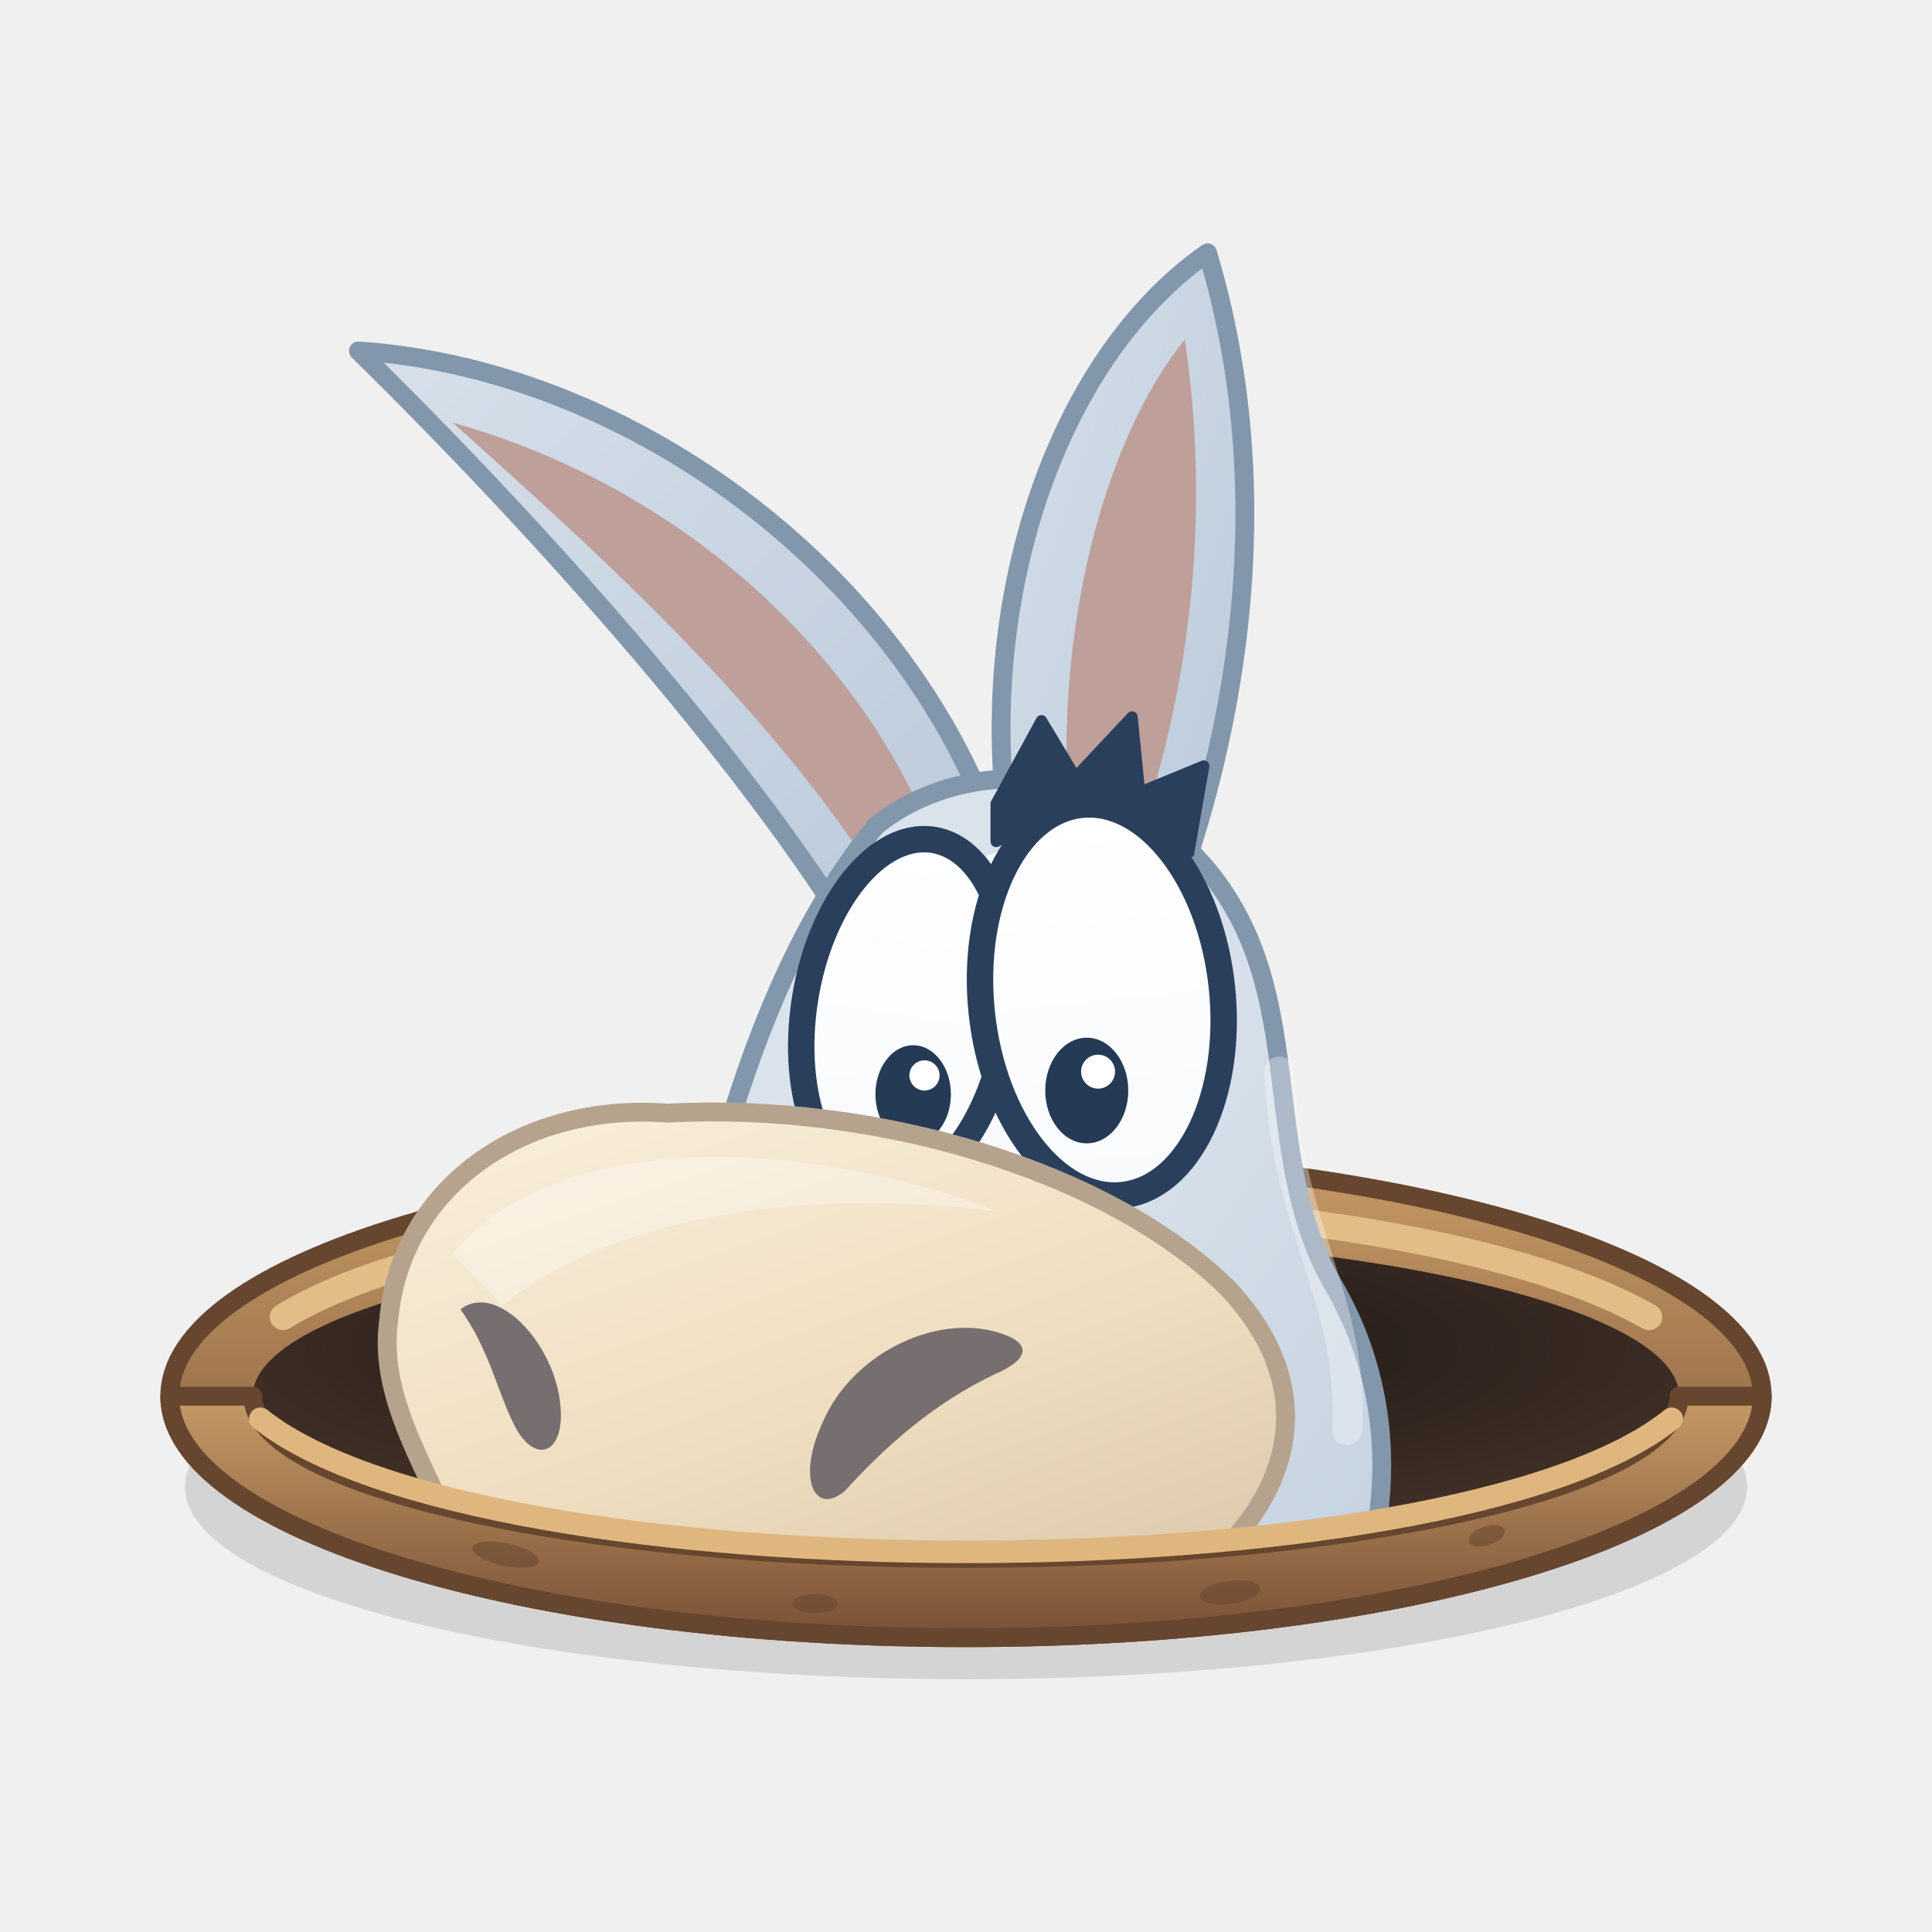
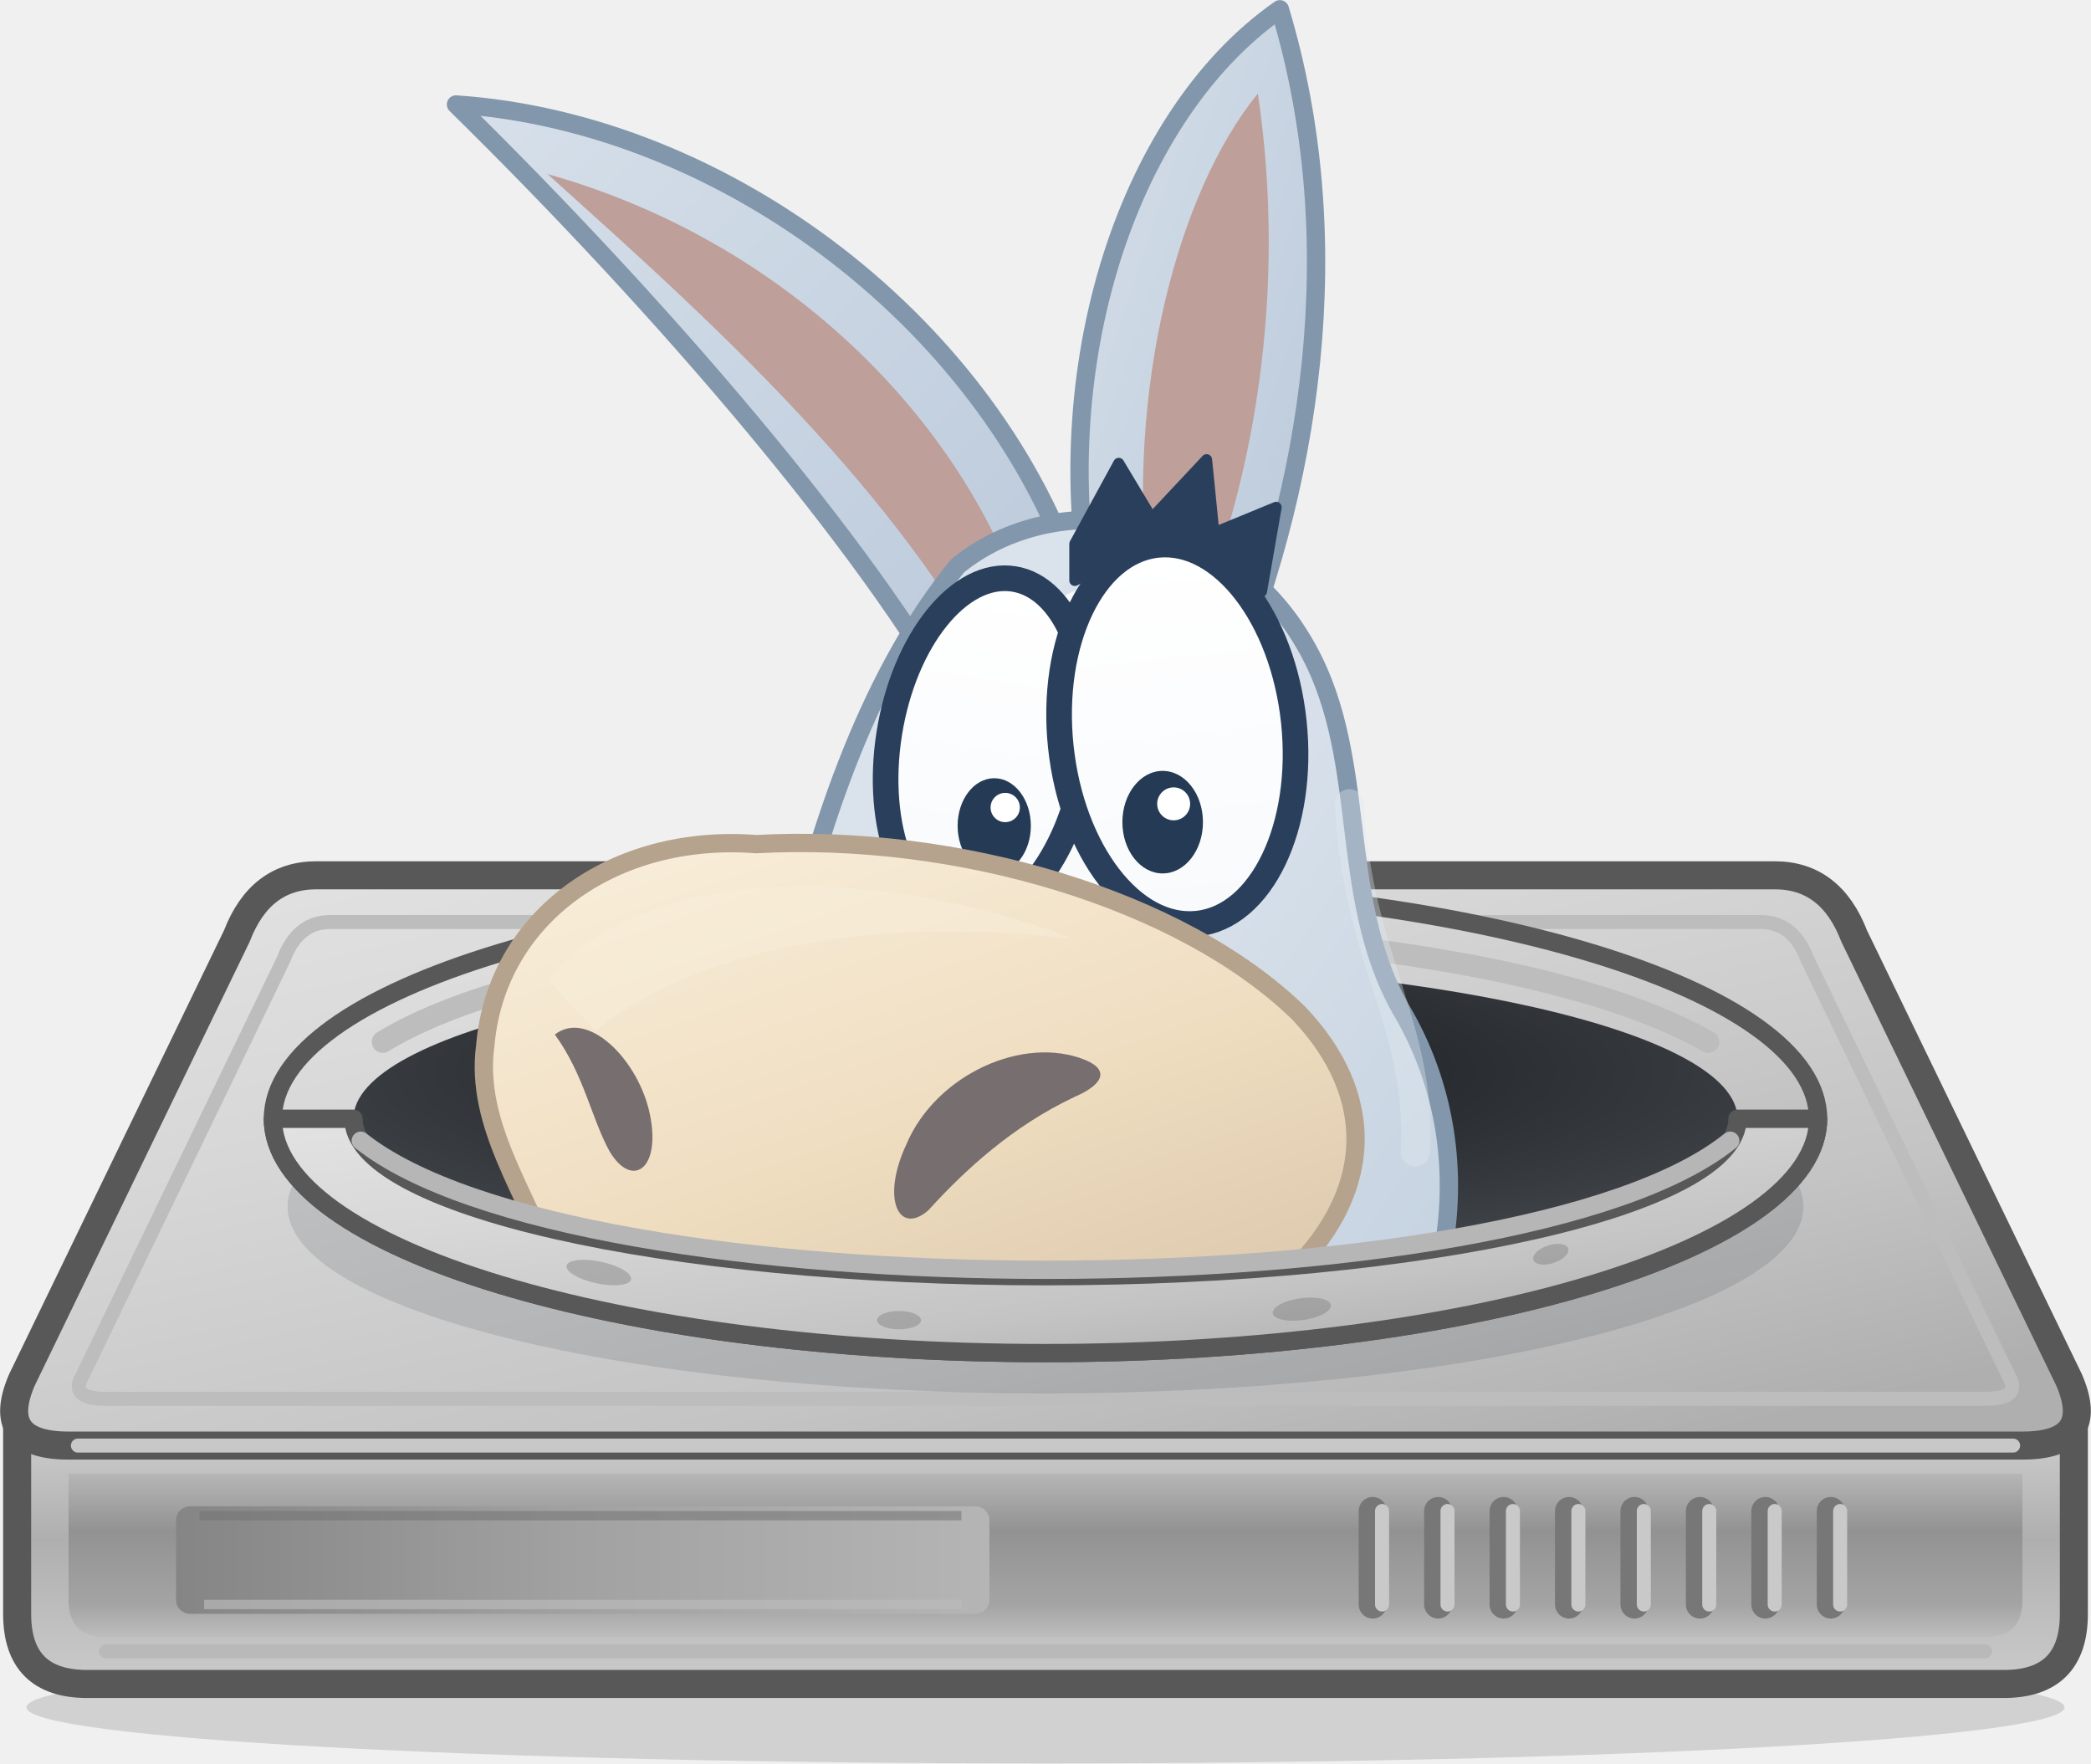
- <svg xmlns="http://www.w3.org/2000/svg" width="512" height="512" viewBox="0 0 512 512" role="img" aria-labelledby="title description">
+ <svg xmlns="http://www.w3.org/2000/svg" width="536.8" height="452.7" viewBox="-12.4 68 536.8 452.7" role="img" aria-labelledby="title description">
  <defs>
-     <linearGradient id="soil" x1="0" y1="0" x2="0" y2="1">
-       <stop offset="0" stop-color="#C69A66" />
-       <stop offset="1" stop-color="#795036" />
+     <linearGradient id="diskTop" x1="0" y1="0" x2=".8" y2="1">
+       <stop offset="0" stop-color="#E3E3E3" />
+       <stop offset=".35" stop-color="#D7D7D7" />
+       <stop offset=".75" stop-color="#C4C4C4" />
+       <stop offset="1" stop-color="#AFAFAF" />
+     </linearGradient>
+     <linearGradient id="diskBevel" x1="0" y1="0" x2="0" y2="1">
+       <stop offset="0" stop-color="#D7D7D7" />
+       <stop offset=".5" stop-color="#AFAFAF" />
+       <stop offset="1" stop-color="#CBCBCB" />
+     </linearGradient>
+     <linearGradient id="diskFront" x1="0" y1="0" x2="0" y2="1">
+       <stop offset="0" stop-color="#B6B6B6" />
+       <stop offset=".35" stop-color="#929292" />
+       <stop offset=".8" stop-color="#A4A4A4" />
+       <stop offset="1" stop-color="#BDBDBD" />
+     </linearGradient>
+     <linearGradient id="frontInset" x1="0" y1="0" x2="1" y2="0">
+       <stop offset="0" stop-color="#858585" />
+       <stop offset=".5" stop-color="#A2A2A2" />
+       <stop offset="1" stop-color="#B5B5B5" />
    </linearGradient>
    <radialGradient id="hole" cx=".5" cy=".35" r=".7">
-       <stop offset="0" stop-color="#171515" />
-       <stop offset="1" stop-color="#493429" />
+       <stop offset="0" stop-color="#151719" />
+       <stop offset="1" stop-color="#454A50" />
    </radialGradient>
    <linearGradient id="coat" x1="0" y1="0" x2="1" y2="1">
      <stop offset="0" stop-color="#DCE5EE" />
      <stop offset=".5" stop-color="#D7E0EA" />
      <stop offset="1" stop-color="#BFCEDD" />
    </linearGradient>
    <linearGradient id="earCoat" x1="0" y1="0" x2="1" y2="1">
      <stop offset="0" stop-color="#D7E0EA" />
      <stop offset="1" stop-color="#B9C8DA" />
    </linearGradient>
    <linearGradient id="muzzle" x1=".2" y1="0" x2=".7" y2="1">
      <stop offset="0" stop-color="#F8EDD9" />
      <stop offset=".5" stop-color="#EFDDC0" />
      <stop offset="1" stop-color="#D8C4A9" />
    </linearGradient>
    <linearGradient id="eye" x1="0" y1="0" x2="0" y2="1">
      <stop offset="0" stop-color="#FFFFFF" />
      <stop offset="1" stop-color="#F8FAFC" />
    </linearGradient>
    <clipPath id="aboveHole" clipPathUnits="userSpaceOnUse">
      <path d="M0 0 H512 V330 H445                A189 43 0 0 1 67 330                H0 Z" />
    </clipPath>
  </defs>
-   <g transform="translate(0 40)">
-     <ellipse cx="256" cy="354" rx="207" ry="51" fill="#221B17" opacity=".13" />
-     <ellipse cx="256" cy="330" rx="211" ry="64" fill="url(#soil)" stroke="#67462F" stroke-width="5" />
-     <ellipse cx="256" cy="330" rx="189" ry="43" fill="url(#hole)" />
-     <path d="M75 309 C142 268 365 268 437 309" fill="none" stroke="#E2BD87" stroke-width="7" stroke-linecap="round" />
-     <g clip-path="url(#aboveHole)">
-       <g stroke="#8297AC" stroke-width="5" stroke-linejoin="round">
-         <path d="M233 220                  C207 173 151 108 95 53                  C169 58 242 114 265 185 Z" fill="url(#earCoat)" />
-         <path d="M235 197                  C204 146 152 101 120 72                  C184 90 231 137 249 187 Z" fill="#BE9F9A" stroke="none" />
-         <path d="M270 196                  C255 129 277 57 320 27                  C339 90 329 158 304 216 Z" fill="url(#earCoat)" />
-         <path d="M284 185                  C278 131 292 77 314 50                  C322 104 313 155 297 194 Z" fill="#BE9F9A" stroke="none" />
+   <g transform="translate(0 18)">
+     <g id="hard-drive" transform="translate(256 378.5) scale(1.2) translate(-256 -378.5)">
+       <ellipse cx="256" cy="470" rx="218" ry="12" fill="#000000" opacity=".13" />
+       <path d="M36 403 H476                V450 Q476 465 461 465                H51 Q36 465 36 450 Z" fill="url(#diskBevel)" stroke="#585858" stroke-width="6" stroke-linejoin="round" />
+       <path d="M100 292 H412                Q424 292 429 305                L475 400 Q481 414 465 414                H47 Q31 414 37 400                L83 305 Q88 292 100 292 Z" fill="url(#diskTop)" stroke="#585858" stroke-width="6" stroke-linejoin="round" />
+       <path d="M103 302 H409                Q416 302 419 310                L462 399 Q465 404 457 404                H55 Q47 404 50 399                L93 310 Q96 302 103 302 Z" fill="none" stroke="#BDBDBD" stroke-width="3" stroke-linejoin="round" />
+       <path d="M103 343                C119 379 174 393 256 393                C338 393 393 379 409 343" fill="none" stroke="#DADADA" stroke-width="6" stroke-linecap="round" opacity=".5" />
+       <path d="M47 420 H465                V447 Q465 455 457 455                H55 Q47 455 47 447 Z" fill="url(#diskFront)" />
+       <rect x="70" y="427" width="174" height="23" rx="3" fill="url(#frontInset)" />
+       <path d="M75 429 H238" fill="none" stroke="#737373" stroke-width="2" opacity=".55" />
+       <path d="M76 448 H238" fill="none" stroke="#BBBBBB" stroke-width="2" opacity=".65" />
+       <g stroke="#777777" stroke-width="6" stroke-linecap="round">
+         <path d="M326 428 V448" />
+         <path d="M340 428 V448" />
+         <path d="M354 428 V448" />
+         <path d="M368 428 V448" />
+         <path d="M382 428 V448" />
+         <path d="M396 428 V448" />
+         <path d="M410 428 V448" />
+         <path d="M424 428 V448" />
      </g>
-       <path d="M232 179                C259 157 305 164 326 199                C345 230 335 268 353 300                C378 342 366 396 329 428                C304 451 250 452 218 428                C183 402 172 349 184 294                C194 248 209 207 232 179 Z" fill="url(#coat)" stroke="#8297AC" stroke-width="5" stroke-linejoin="round" />
-       <path d="M264 173                L276 151 L285 166 L300 150 L302 170                L319 163 L315 186                C301 176 282 173 264 183 Z" fill="#293F5C" stroke="#293F5C" stroke-width="3" stroke-linejoin="round" />
-       <path d="M339 244 C341 286 359 305 357 339" fill="none" stroke="#F8FAFC" stroke-width="8" stroke-linecap="round" opacity=".35" />
-       <path d="M258 190                C264 183 274 184 279 192                L283 283 L254 283 Z" fill="#F8FAFC" />
-       <g stroke="#293F5C" stroke-width="7">
-         <ellipse cx="240" cy="229" rx="27" ry="47" transform="rotate(9 240 229)" fill="url(#eye)" />
-         <ellipse cx="292" cy="225" rx="32" ry="52" transform="rotate(-6 292 225)" fill="url(#eye)" />
+       <g stroke="#C9C9C9" stroke-width="3" stroke-linecap="round">
+         <path d="M328 428 V448" />
+         <path d="M342 428 V448" />
+         <path d="M356 428 V448" />
+         <path d="M370 428 V448" />
+         <path d="M384 428 V448" />
+         <path d="M398 428 V448" />
+         <path d="M412 428 V448" />
+         <path d="M426 428 V448" />
      </g>
-       <ellipse cx="242" cy="250" rx="10" ry="13" fill="#243A55" />
-       <ellipse cx="288" cy="249" rx="11" ry="14" fill="#243A55" />
-       <circle cx="245" cy="245" r="4" fill="#FFFFFF" />
-       <circle cx="291" cy="244" r="4.5" fill="#FFFFFF" />
-       <path d="M177 255                C138 252 106 275 103 310                C100 332 115 351 121 370                C128 397 153 414 190 417                C235 423 290 403 321 374                C346 351 347 324 325 301                C293 270 232 252 177 255 Z" fill="url(#muzzle)" stroke="#B6A38D" stroke-width="5" stroke-linejoin="round" />
-       <path d="M120 292                C151 256 221 264 264 281                C216 275 164 281 133 306 Z" fill="#FFFFFF" opacity=".3" />
-       <path d="M122 307                C131 300 145 314 148 329                C151 344 143 349 137 339                C132 330 130 318 122 307 Z" fill="#776E70" />
-       <path d="M218 337                C226 318 250 307 267 314                C274 317 271 321 264 324                C247 332 234 344 224 355                C216 362 211 352 218 337 Z" fill="#776E70" />
+       <path d="M49 414 H463" fill="none" stroke="#C8C8C8" stroke-width="3" stroke-linecap="round" />
+       <path d="M55 458 H457" fill="none" stroke="#B9B9B9" stroke-width="3" stroke-linecap="round" />
    </g>
-     <path d="M45 330              A211 64 0 0 0 467 330              L445 330              A189 43 0 0 1 67 330 Z" fill="url(#soil)" stroke="#67462F" stroke-width="5" stroke-linejoin="round" />
-     <path d="M69 336 C128 383 385 383 443 336" fill="none" stroke="#DFB77E" stroke-width="6" stroke-linecap="round" />
-     <g fill="#67462F" opacity=".55">
-       <ellipse cx="134" cy="372" rx="9" ry="3" transform="rotate(12 134 372)" />
-       <ellipse cx="216" cy="385" rx="6" ry="2.5" />
-       <ellipse cx="326" cy="382" rx="8" ry="3" transform="rotate(-8 326 382)" />
-       <ellipse cx="394" cy="367" rx="5" ry="2.5" transform="rotate(-18 394 367)" />
+     <g id="mule-and-hole" transform="translate(15.36 27) scale(.94)">
+       <g id="hole-back">
+         <ellipse cx="256" cy="354" rx="207" ry="51" fill="#22272D" opacity=".13" />
+         <ellipse cx="256" cy="330" rx="211" ry="64" fill="url(#diskTop)" stroke="#585858" stroke-width="5" />
+         <ellipse cx="256" cy="330" rx="189" ry="43" fill="url(#hole)" />
+         <path d="M75 309 C142 268 365 268 437 309" fill="none" stroke="#BDBDBD" stroke-width="6" stroke-linecap="round" />
+       </g>
+       <g id="mule" clip-path="url(#aboveHole)">
+         <g stroke="#8297AC" stroke-width="5" stroke-linejoin="round">
+           <path d="M233 220                    C207 173 151 108 95 53                    C169 58 242 114 265 185 Z" fill="url(#earCoat)" />
+           <path d="M235 197                    C204 146 152 101 120 72                    C184 90 231 137 249 187 Z" fill="#BE9F9A" stroke="none" />
+           <path d="M270 196                    C255 129 277 57 320 27                    C339 90 329 158 304 216 Z" fill="url(#earCoat)" />
+           <path d="M284 185                    C278 131 292 77 314 50                    C322 104 313 155 297 194 Z" fill="#BE9F9A" stroke="none" />
+         </g>
+         <path d="M232 179                  C259 157 305 164 326 199                  C345 230 335 268 353 300                  C378 342 366 396 329 428                  C304 451 250 452 218 428                  C183 402 172 349 184 294                  C194 248 209 207 232 179 Z" fill="url(#coat)" stroke="#8297AC" stroke-width="5" stroke-linejoin="round" />
+         <path d="M264 173                  L276 151 L285 166 L300 150 L302 170                  L319 163 L315 186                  C301 176 282 173 264 183 Z" fill="#293F5C" stroke="#293F5C" stroke-width="3" stroke-linejoin="round" />
+         <path d="M339 244 C341 286 359 305 357 339" fill="none" stroke="#E2EAF1" stroke-width="8" stroke-linecap="round" opacity=".35" />
+         <path d="M258 190                  C264 183 274 184 279 192                  L283 283 L254 283 Z" fill="#F8FAFC" />
+         <g stroke="#293F5C" stroke-width="7">
+           <ellipse cx="240" cy="229" rx="27" ry="47" transform="rotate(9 240 229)" fill="url(#eye)" />
+           <ellipse cx="292" cy="225" rx="32" ry="52" transform="rotate(-6 292 225)" fill="url(#eye)" />
+         </g>
+         <ellipse cx="242" cy="250" rx="10" ry="13" fill="#243A55" />
+         <ellipse cx="288" cy="249" rx="11" ry="14" fill="#243A55" />
+         <circle cx="245" cy="245" r="4" fill="#FFFFFF" />
+         <circle cx="291" cy="244" r="4.5" fill="#FFFFFF" />
+         <path d="M177 255                  C138 252 106 275 103 310                  C100 332 115 351 121 370                  C128 397 153 414 190 417                  C235 423 290 403 321 374                  C346 351 347 324 325 301                  C293 270 232 252 177 255 Z" fill="url(#muzzle)" stroke="#B6A38D" stroke-width="5" stroke-linejoin="round" />
+         <path d="M120 292                  C151 256 221 264 264 281                  C216 275 164 281 133 306 Z" fill="#F8EDD9" opacity=".5" />
+         <path d="M122 307                  C131 300 145 314 148 329                  C151 344 143 349 137 339                  C132 330 130 318 122 307 Z" fill="#776E70" />
+         <path d="M218 337                  C226 318 250 307 267 314                  C274 317 271 321 264 324                  C247 332 234 344 224 355                  C216 362 211 352 218 337 Z" fill="#776E70" />
+       </g>
+       <g id="hole-front">
+         <path d="M45 330                  A211 64 0 0 0 467 330                  L445 330                  A189 43 0 0 1 67 330 Z" fill="url(#diskTop)" stroke="#585858" stroke-width="5" stroke-linejoin="round" />
+         <path d="M69 336 C128 383 385 383 443 336" fill="none" stroke="#B6B6B6" stroke-width="5" stroke-linecap="round" />
+         <g fill="#777777" opacity=".4">
+           <ellipse cx="134" cy="372" rx="9" ry="3" transform="rotate(12 134 372)" />
+           <ellipse cx="216" cy="385" rx="6" ry="2.5" />
+           <ellipse cx="326" cy="382" rx="8" ry="3" transform="rotate(-8 326 382)" />
+           <ellipse cx="394" cy="367" rx="5" ry="2.5" transform="rotate(-18 394 367)" />
+         </g>
+       </g>
    </g>
  </g>
</svg>
